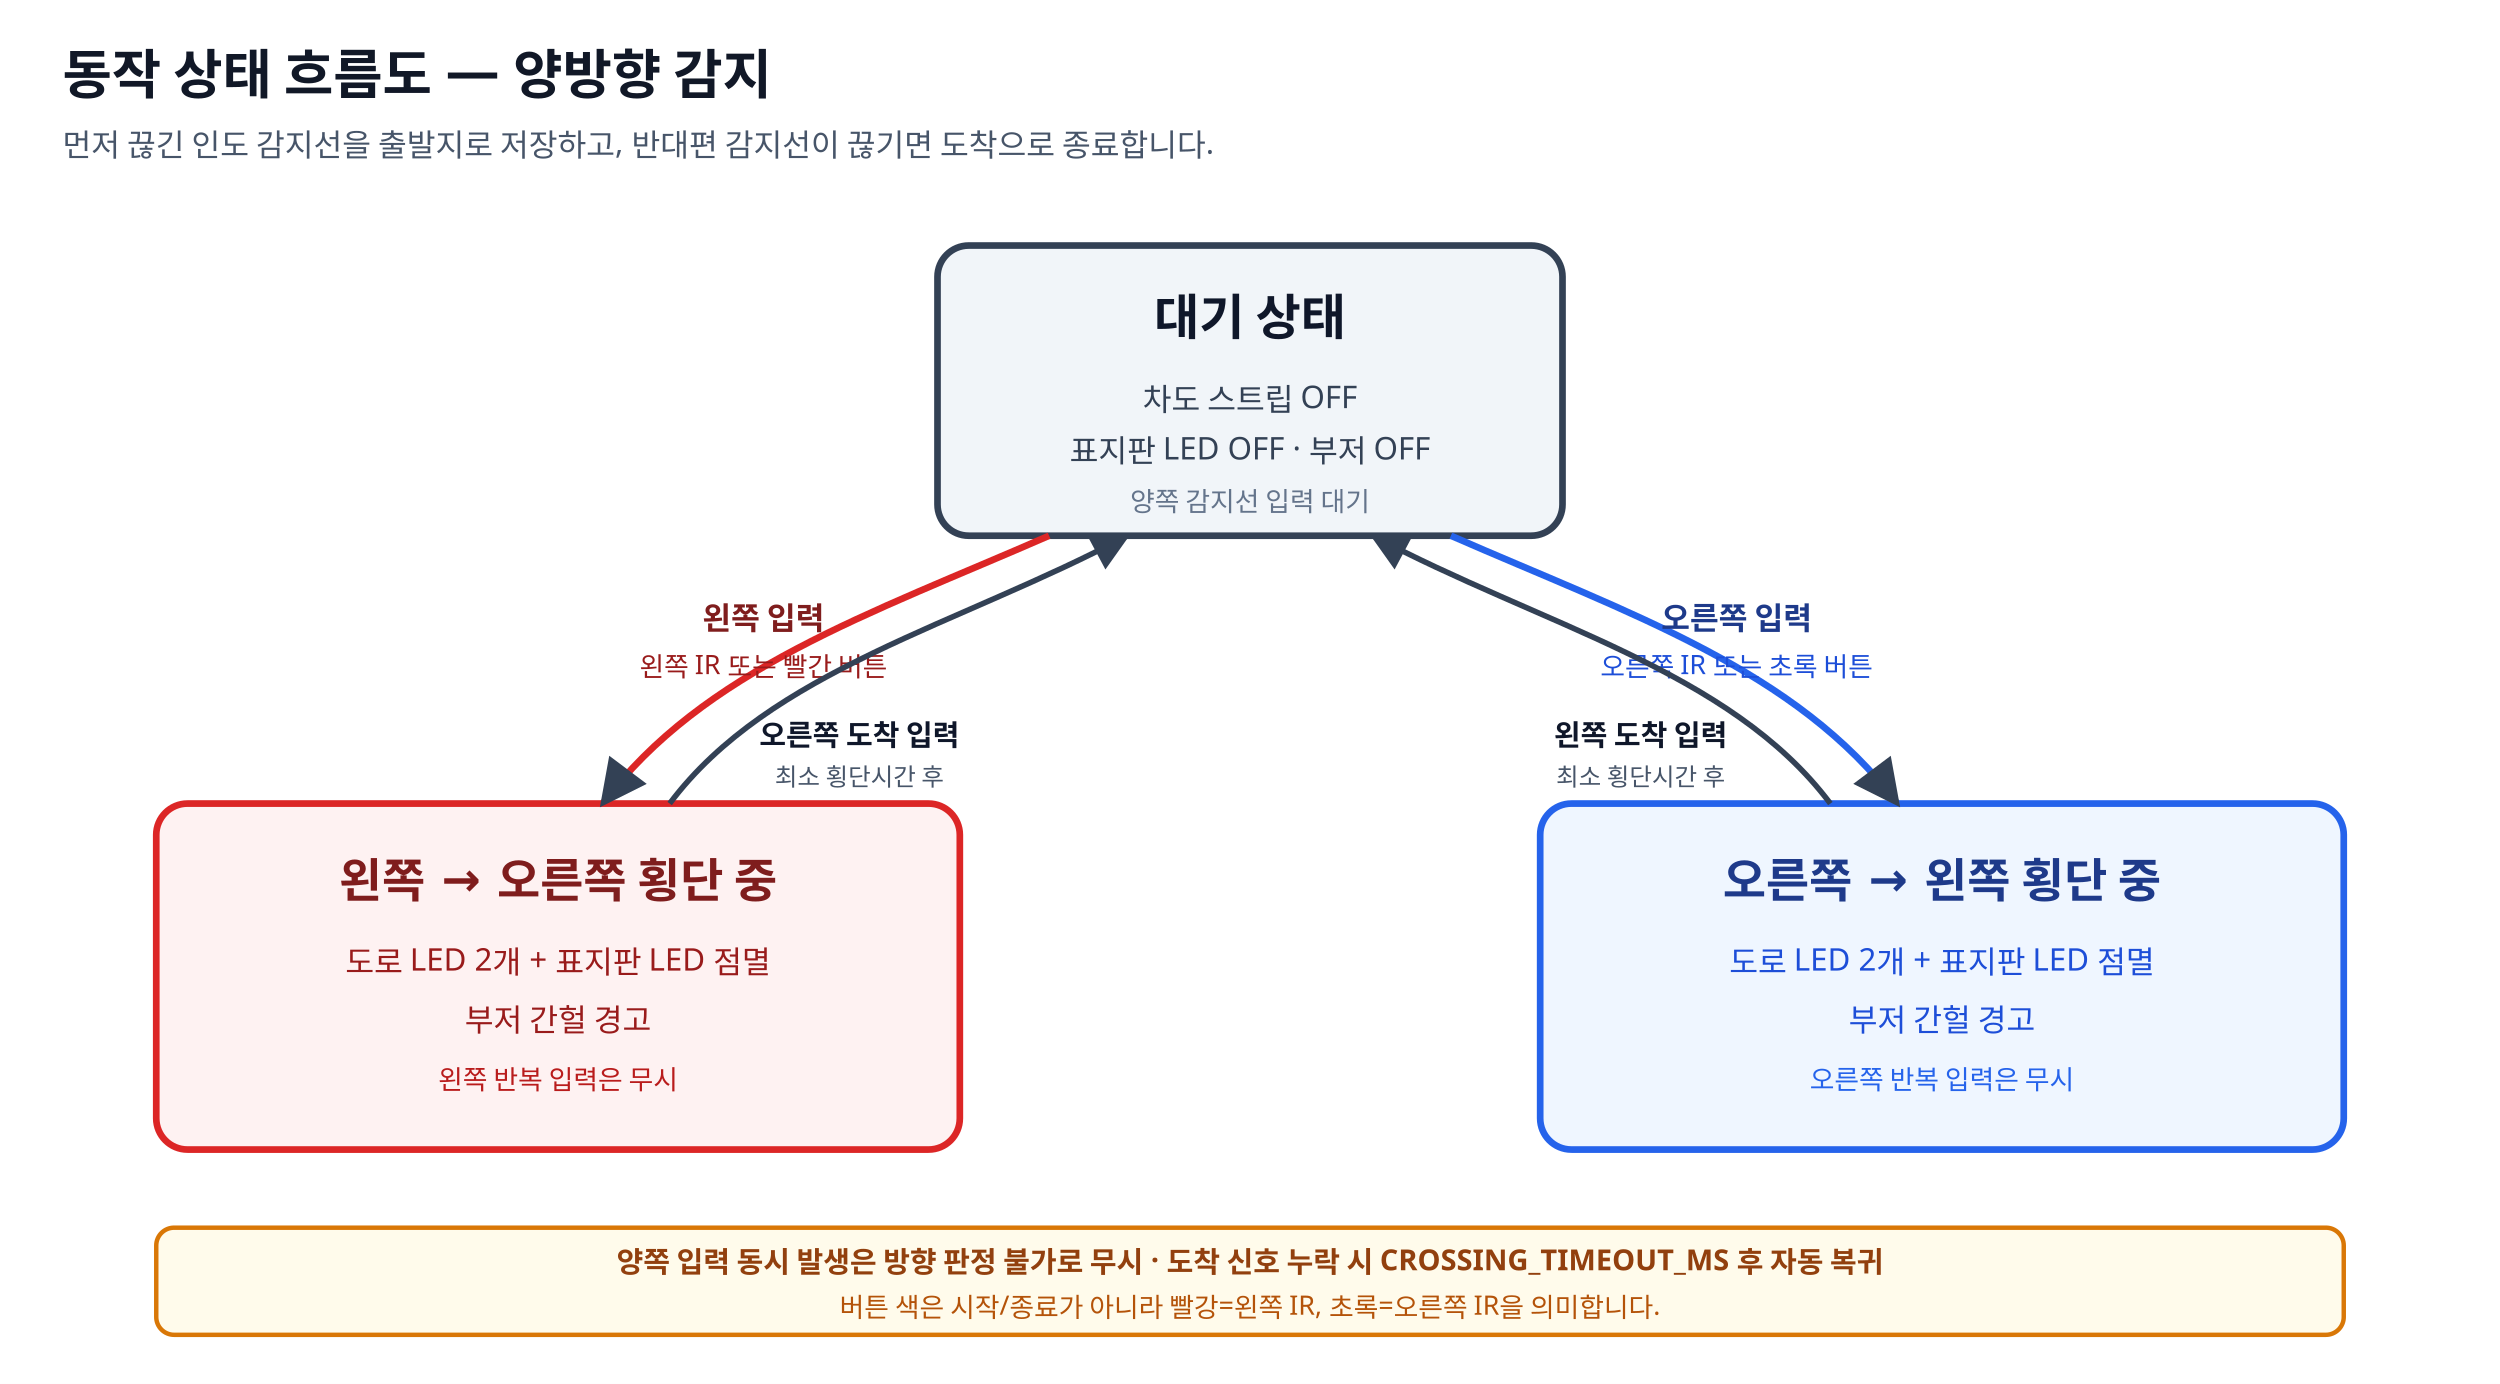
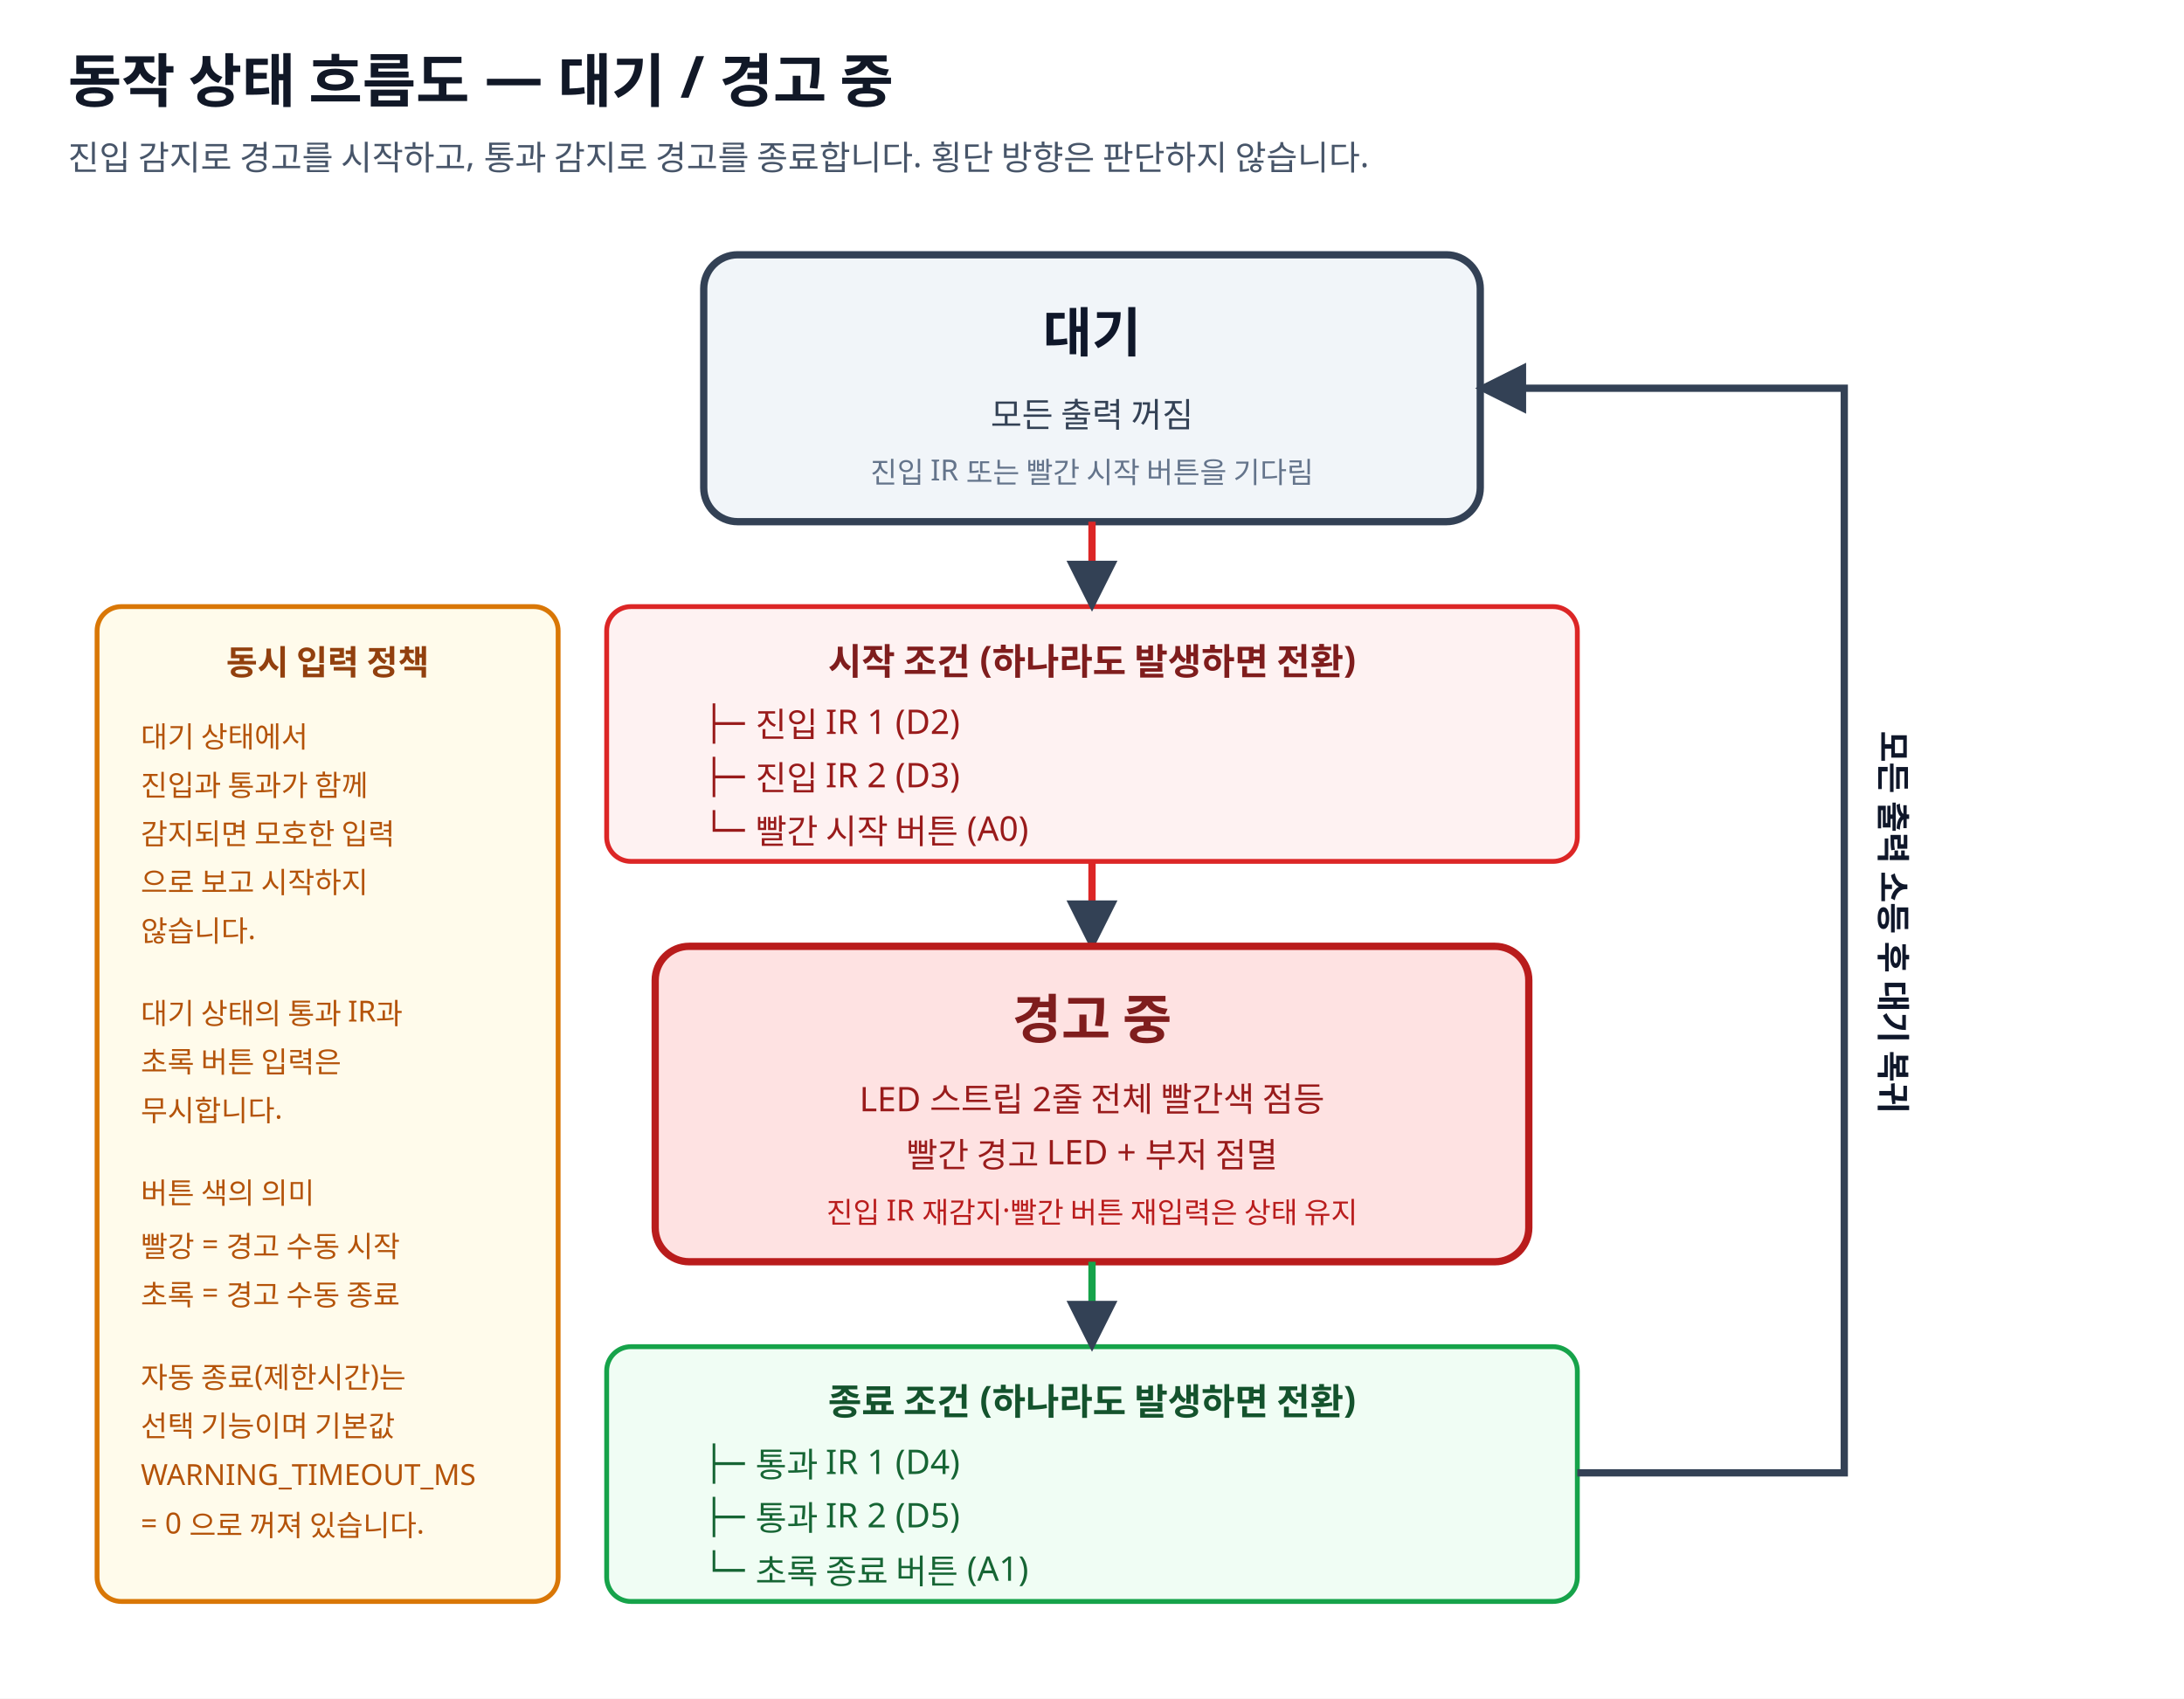
- <svg xmlns="http://www.w3.org/2000/svg" viewBox="0 0 1120 620" width="1120" height="620" font-family="Malgun Gothic, Noto Sans KR, sans-serif">
-   <rect width="1120" height="620" fill="#ffffff" />
-   <text x="28" y="42" font-size="24" font-weight="bold" fill="#111827">동작 상태 흐름도 — 양방향 감지</text>
-   <text x="28" y="70" font-size="14" fill="#475569">먼저 끊긴 인도 감지선을 출발지로 저장하고, 반대편 감지선이 끊기면 도착으로 종료합니다.</text>
+ <svg xmlns="http://www.w3.org/2000/svg" viewBox="0 0 900 700" width="900" height="700" font-family="Malgun Gothic, Noto Sans KR, sans-serif">
+   <rect width="900" height="700" fill="#ffffff" />
+   <text x="28" y="42" font-size="24" font-weight="bold" fill="#111827">동작 상태 흐름도 — 대기 / 경고 중</text>
+   <text x="28" y="70" font-size="14" fill="#475569">진입 감지로 경고를 시작하고, 통과 감지로 경고를 종료합니다. 횡단 방향은 판단하지 않습니다.</text>
  <defs>
    <marker id="arrow" viewBox="0 0 10 10" refX="9" refY="5" markerWidth="7" markerHeight="7" orient="auto-start-reverse">
      <path d="M0 0 L10 5 L0 10 z" fill="#334155" />
    </marker>
  </defs>
-   <rect x="420" y="110" width="280" height="130" rx="14" fill="#f1f5f9" stroke="#334155" stroke-width="3" />
-   <text x="560" y="150" font-size="22" font-weight="bold" fill="#0f172a" text-anchor="middle">대기 상태</text>
-   <text x="560" y="184" font-size="14" fill="#334155" text-anchor="middle">차도 스트립 OFF</text>
-   <text x="560" y="207" font-size="14" fill="#334155" text-anchor="middle">표지판 LED OFF · 부저 OFF</text>
-   <text x="560" y="229" font-size="12" fill="#64748b" text-anchor="middle">양쪽 감지선 입력 대기</text>
-   <rect x="70" y="360" width="360" height="155" rx="14" fill="#fef2f2" stroke="#dc2626" stroke-width="3" />
-   <text x="250" y="402" font-size="21" font-weight="bold" fill="#7f1d1d" text-anchor="middle">왼쪽 → 오른쪽 횡단 중</text>
-   <text x="250" y="436" font-size="14" fill="#991b1b" text-anchor="middle">도로 LED 2개 + 표지판 LED 점멸</text>
-   <text x="250" y="462" font-size="14" fill="#991b1b" text-anchor="middle">부저 간헐 경고</text>
-   <text x="250" y="488" font-size="12" fill="#b91c1c" text-anchor="middle">왼쪽 반복 입력은 무시</text>
-   <rect x="690" y="360" width="360" height="155" rx="14" fill="#eff6ff" stroke="#2563eb" stroke-width="3" />
-   <text x="870" y="402" font-size="21" font-weight="bold" fill="#1e3a8a" text-anchor="middle">오른쪽 → 왼쪽 횡단 중</text>
-   <text x="870" y="436" font-size="14" fill="#1d4ed8" text-anchor="middle">도로 LED 2개 + 표지판 LED 점멸</text>
-   <text x="870" y="462" font-size="14" fill="#1d4ed8" text-anchor="middle">부저 간헐 경고</text>
-   <text x="870" y="488" font-size="12" fill="#2563eb" text-anchor="middle">오른쪽 반복 입력은 무시</text>
-   <path d="M470 240 C390 275 315 300 270 360" fill="none" stroke="#dc2626" stroke-width="3" marker-end="url(#arrow)" />
-   <text x="342" y="282" font-size="14" font-weight="bold" fill="#7f1d1d" text-anchor="middle">왼쪽 입력</text>
-   <text x="342" y="303" font-size="12" fill="#991b1b" text-anchor="middle">왼쪽 IR 또는 빨간 버튼</text>
-   <path d="M650 240 C730 275 805 300 850 360" fill="none" stroke="#2563eb" stroke-width="3" marker-end="url(#arrow)" />
-   <text x="778" y="282" font-size="14" font-weight="bold" fill="#1e3a8a" text-anchor="middle">오른쪽 입력</text>
-   <text x="778" y="303" font-size="12" fill="#1d4ed8" text-anchor="middle">오른쪽 IR 또는 초록 버튼</text>
-   <path d="M300 360 C345 300 430 280 505 240" fill="none" stroke="#334155" stroke-width="2.5" marker-end="url(#arrow)" />
-   <text x="385" y="334" font-size="13" font-weight="bold" fill="#0f172a" text-anchor="middle">오른쪽 도착 입력</text>
-   <text x="385" y="352" font-size="11" fill="#475569" text-anchor="middle">최소 횡단시간 후</text>
-   <path d="M820 360 C775 300 690 280 615 240" fill="none" stroke="#334155" stroke-width="2.5" marker-end="url(#arrow)" />
-   <text x="735" y="334" font-size="13" font-weight="bold" fill="#0f172a" text-anchor="middle">왼쪽 도착 입력</text>
-   <text x="735" y="352" font-size="11" fill="#475569" text-anchor="middle">최소 횡단시간 후</text>
-   <rect x="70" y="550" width="980" height="48" rx="8" fill="#fffbeb" stroke="#d97706" stroke-width="2" />
-   <text x="560" y="570" font-size="13" font-weight="bold" fill="#92400e" text-anchor="middle">양쪽 입력 동시 발생은 방향 판정 불가로 무시 · 도착 신호 누락 시 CROSSING_TIMEOUT_MS 후 자동 복귀</text>
-   <text x="560" y="590" font-size="12" fill="#b45309" text-anchor="middle">버튼 색은 시작/종료가 아니라 빨강=왼쪽 IR, 초록=오른쪽 IR을 의미합니다.</text>
+   <rect x="290" y="105" width="320" height="110" rx="14" fill="#f1f5f9" stroke="#334155" stroke-width="3" />
+   <text x="450" y="145" font-size="22" font-weight="bold" fill="#0f172a" text-anchor="middle">대기</text>
+   <text x="450" y="176" font-size="14" fill="#334155" text-anchor="middle">모든 출력 꺼짐</text>
+   <text x="450" y="199" font-size="12" fill="#64748b" text-anchor="middle">진입 IR 또는 빨간 시작 버튼을 기다림</text>
+   <rect x="250" y="250" width="400" height="105" rx="10" fill="#fef2f2" stroke="#dc2626" stroke-width="2" />
+   <text x="450" y="278" font-size="15" font-weight="bold" fill="#7f1d1d" text-anchor="middle">시작 조건 (하나라도 발생하면 전환)</text>
+   <text x="290" y="303" font-size="14" fill="#991b1b">├─ 진입 IR 1 (D2)</text>
+   <text x="290" y="325" font-size="14" fill="#991b1b">├─ 진입 IR 2 (D3)</text>
+   <text x="290" y="347" font-size="14" fill="#991b1b">└─ 빨간 시작 버튼 (A0)</text>
+   <path d="M450 215 V250" fill="none" stroke="#dc2626" stroke-width="3" marker-end="url(#arrow)" />
+   <path d="M450 355 V390" fill="none" stroke="#dc2626" stroke-width="3" marker-end="url(#arrow)" />
+   <rect x="270" y="390" width="360" height="130" rx="14" fill="#fee2e2" stroke="#b91c1c" stroke-width="3" />
+   <text x="450" y="428" font-size="22" font-weight="bold" fill="#7f1d1d" text-anchor="middle">경고 중</text>
+   <text x="450" y="458" font-size="14" fill="#991b1b" text-anchor="middle">LED 스트립 2줄 전체 빨간색 점등</text>
+   <text x="450" y="481" font-size="14" fill="#991b1b" text-anchor="middle">빨간 경고 LED + 부저 점멸</text>
+   <text x="450" y="504" font-size="12" fill="#b91c1c" text-anchor="middle">진입 IR 재감지·빨간 버튼 재입력은 상태 유지</text>
+   <rect x="250" y="555" width="400" height="105" rx="10" fill="#f0fdf4" stroke="#16a34a" stroke-width="2" />
+   <text x="450" y="583" font-size="15" font-weight="bold" fill="#14532d" text-anchor="middle">종료 조건 (하나라도 발생하면 전환)</text>
+   <text x="290" y="608" font-size="14" fill="#166534">├─ 통과 IR 1 (D4)</text>
+   <text x="290" y="630" font-size="14" fill="#166534">├─ 통과 IR 2 (D5)</text>
+   <text x="290" y="652" font-size="14" fill="#166534">└─ 초록 종료 버튼 (A1)</text>
+   <path d="M450 520 V555" fill="none" stroke="#16a34a" stroke-width="3" marker-end="url(#arrow)" />
+   <path d="M650 607 H760 V160 H610" fill="none" stroke="#334155" stroke-width="3" marker-end="url(#arrow)" />
+   <text x="775" y="380" font-size="14" font-weight="bold" fill="#0f172a" text-anchor="middle" transform="rotate(90 775 380)">모든 출력 소등 후 대기 복귀</text>
+   <rect x="40" y="250" width="190" height="410" rx="10" fill="#fffbeb" stroke="#d97706" stroke-width="2" />
+   <text x="135" y="278" font-size="14" font-weight="bold" fill="#92400e" text-anchor="middle">동시 입력 정책</text>
+   <text x="58" y="308" font-size="12" fill="#b45309">대기 상태에서</text>
+   <text x="58" y="328" font-size="12" fill="#b45309">진입과 통과가 함께</text>
+   <text x="58" y="348" font-size="12" fill="#b45309">감지되면 모호한 입력</text>
+   <text x="58" y="368" font-size="12" fill="#b45309">으로 보고 시작하지</text>
+   <text x="58" y="388" font-size="12" fill="#b45309">않습니다.</text>
+   <text x="58" y="422" font-size="12" fill="#b45309">대기 상태의 통과 IR과</text>
+   <text x="58" y="442" font-size="12" fill="#b45309">초록 버튼 입력은</text>
+   <text x="58" y="462" font-size="12" fill="#b45309">무시합니다.</text>
+   <text x="58" y="496" font-size="12" fill="#b45309">버튼 색의 의미</text>
+   <text x="58" y="518" font-size="12" fill="#b45309">빨강 = 경고 수동 시작</text>
+   <text x="58" y="538" font-size="12" fill="#b45309">초록 = 경고 수동 종료</text>
+   <text x="58" y="572" font-size="12" fill="#b45309">자동 종료(제한시간)는</text>
+   <text x="58" y="592" font-size="12" fill="#b45309">선택 기능이며 기본값</text>
+   <text x="58" y="612" font-size="12" fill="#b45309">WARNING_TIMEOUT_MS</text>
+   <text x="58" y="632" font-size="12" fill="#b45309">= 0 으로 꺼져 있습니다.</text>
</svg>
